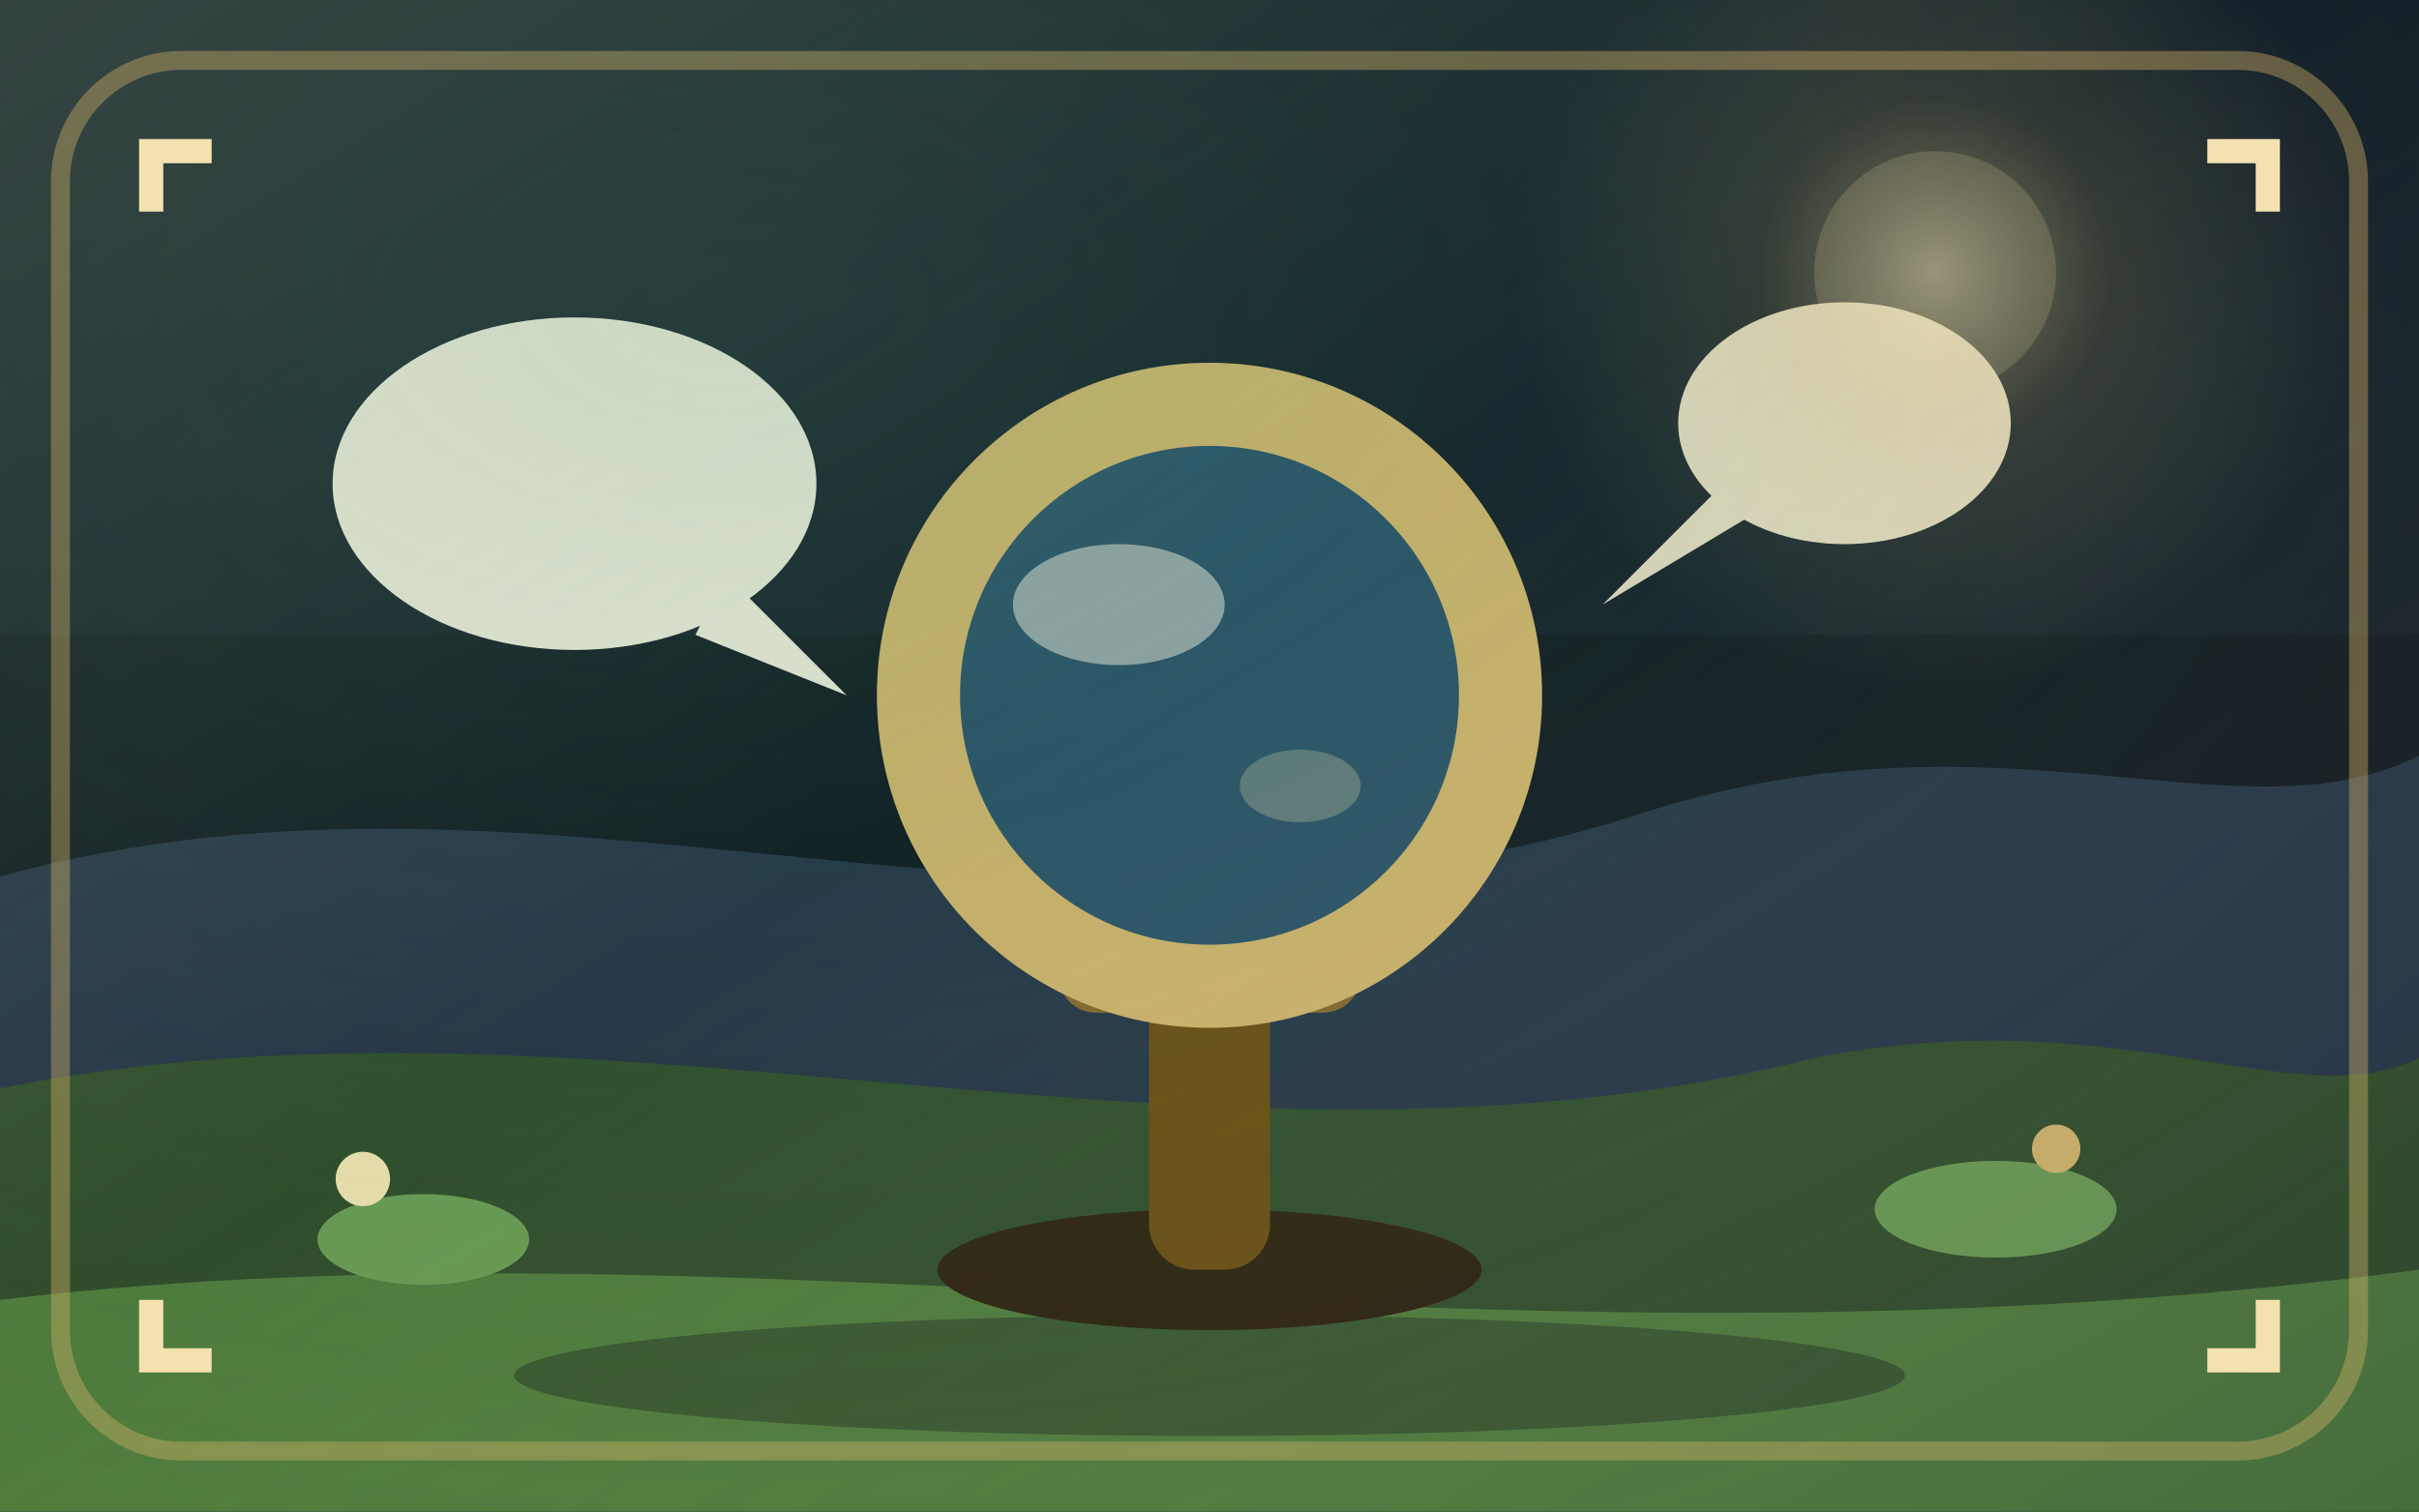
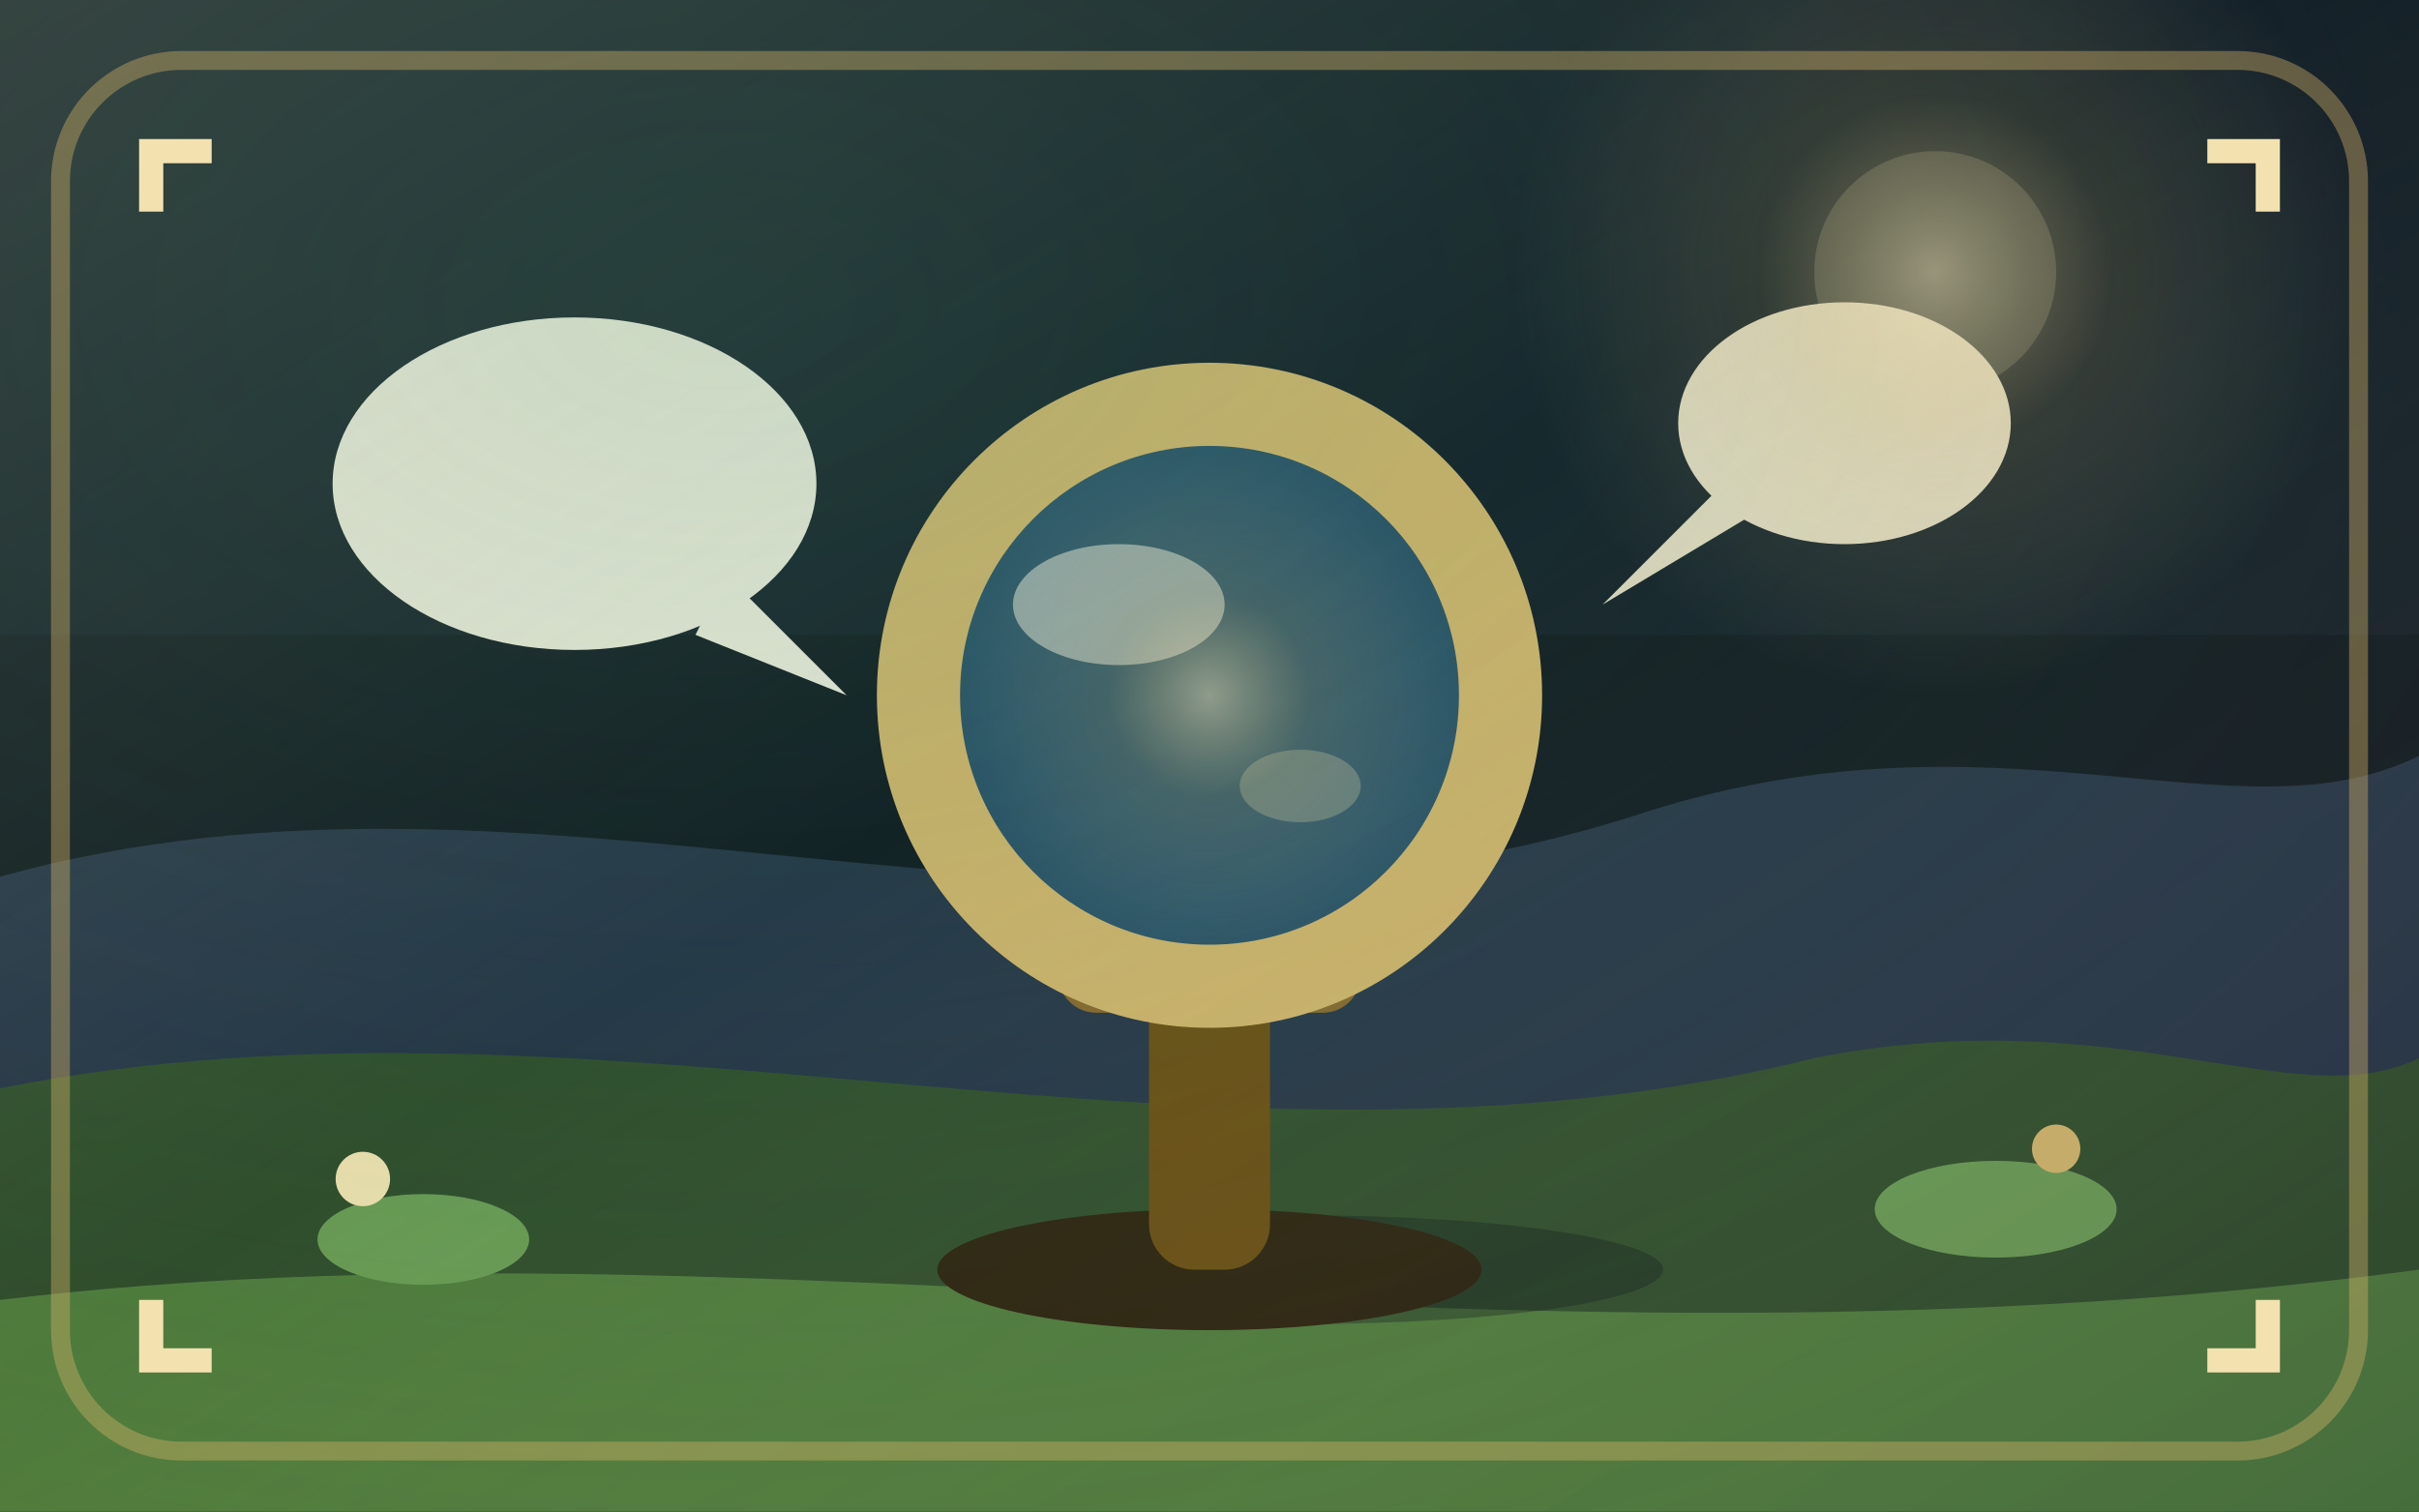
<svg xmlns="http://www.w3.org/2000/svg" viewBox="0 0 160 100">
  <defs id="lq-grade-defs">
    <linearGradient id="lq-key" x1="0" y1="0" x2="1" y2="1">
      <stop offset="0" stop-color="#f3e2b0" stop-opacity="0.16" />
      <stop offset="0.46" stop-color="#f3e2b0" stop-opacity="0" />
      <stop offset="1" stop-color="#163044" stop-opacity="0.18" />
    </linearGradient>
    <radialGradient id="lq-tint" cx="0.3" cy="0.2" r="0.9">
      <stop offset="0" stop-color="#2f8a6a" stop-opacity="0.22" />
      <stop offset="1" stop-color="#2f8a6a" stop-opacity="0" />
    </radialGradient>
    <radialGradient id="lq-gold" cx="0.5" cy="0.5" r="0.5">
      <stop offset="0" stop-color="#f3e2b0" stop-opacity="0.5" />
      <stop offset="0.42" stop-color="#d7b56a" stop-opacity="0.14" />
      <stop offset="1" stop-color="#f3e2b0" stop-opacity="0" />
    </radialGradient>
  </defs>
  <rect width="160" height="100" fill="#0e141c" />
  <rect width="160" height="42" fill="#121a24" />
  <circle cx="128" cy="18" r="8" fill="#f3e2b0" opacity="0.18" />
  <path d="M0 58 C36 48 70 66 108 54 C132 46 148 56 160 50 V100 H0 Z" fill="#243044" />
  <path d="M0 72 C40 64 80 80 120 70 C140 66 152 74 160 70 V100 H0 Z" fill="#2f4a28" />
  <path d="M0 86 C50 80 100 92 160 84 V100 H0 Z" fill="#4f7a3a" />
-   <ellipse id="lq-shadow" cx="80" cy="91" rx="46" ry="4" fill="#0a0f15" opacity="0.34" />
+   <ellipse id="lq-shadow" cx="86" cy="84" rx="24" ry="3.6" fill="#0a0f15" opacity="0.34" />
  <ellipse cx="28" cy="82" rx="7" ry="3" fill="#6a9a52" />
  <ellipse cx="132" cy="80" rx="8" ry="3.2" fill="#6a9a52" />
  <circle cx="24" cy="78" r="1.8" fill="#f3e2b0" />
  <circle cx="136" cy="76" r="1.6" fill="#d7b56a" />
  <ellipse cx="38" cy="32" rx="16" ry="11" fill="#f6efe0" />
  <path d="M48 38 L56 46 L46 42 Z" fill="#f6efe0" />
  <ellipse cx="122" cy="28" rx="11" ry="8" fill="#e8dcc4" />
  <path d="M114 32 L106 40 L116 34 Z" fill="#e8dcc4" />
  <ellipse cx="80" cy="84" rx="18" ry="4" fill="#2a1d0a" />
  <rect x="76" y="64" width="8" height="20" rx="3" fill="#6b4a0e" />
  <rect x="70" y="62" width="20" height="5" rx="2.5" fill="#8a6528" />
  <circle cx="80" cy="46" r="22" fill="#d7b56a" />
  <circle cx="80" cy="46" r="16.5" fill="#2a4e66" />
  <ellipse cx="74" cy="40" rx="7" ry="4" fill="#f6efe0" opacity="0.55" />
  <ellipse cx="86" cy="52" rx="4" ry="2.4" fill="#f3e2b0" opacity="0.28" />
  <g id="lq-grade" pointer-events="none">
    <rect width="160" height="100" fill="url(#lq-key)" />
    <rect width="160" height="100" fill="url(#lq-tint)" />
    <circle cx="128" cy="18" r="28" fill="url(#lq-gold)" />
+     <circle id="lq-lamp" cx="80" cy="46" r="16" fill="url(#lq-gold)" />
  </g>
  <rect x="4" y="4" width="152" height="92" rx="8" fill="none" stroke="#d7b56a" stroke-opacity="0.4" stroke-width="1.25" />
  <g fill="none" stroke="#f3e2b0" stroke-width="1.6" stroke-linecap="butt">
    <path d="M10 14 V10 H14" />
    <path d="M146 10 H150 V14" />
    <path d="M10 86 V90 H14" />
    <path d="M150 86 V90 H146" />
  </g>
</svg>
